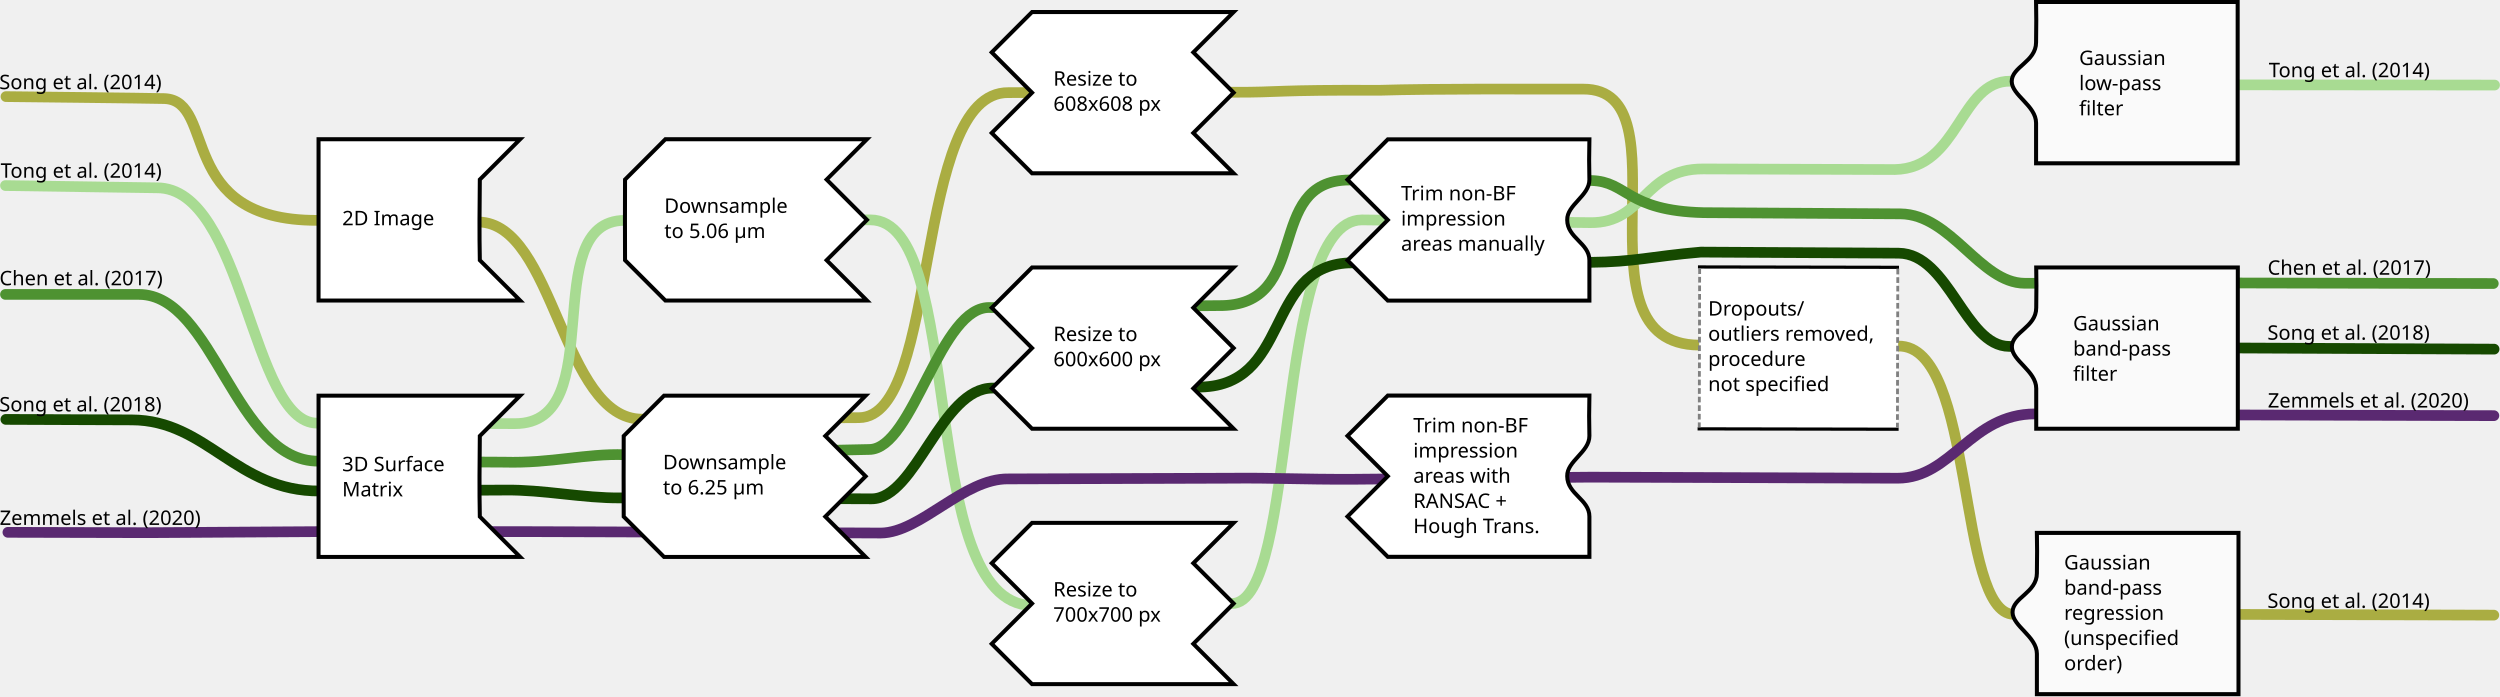
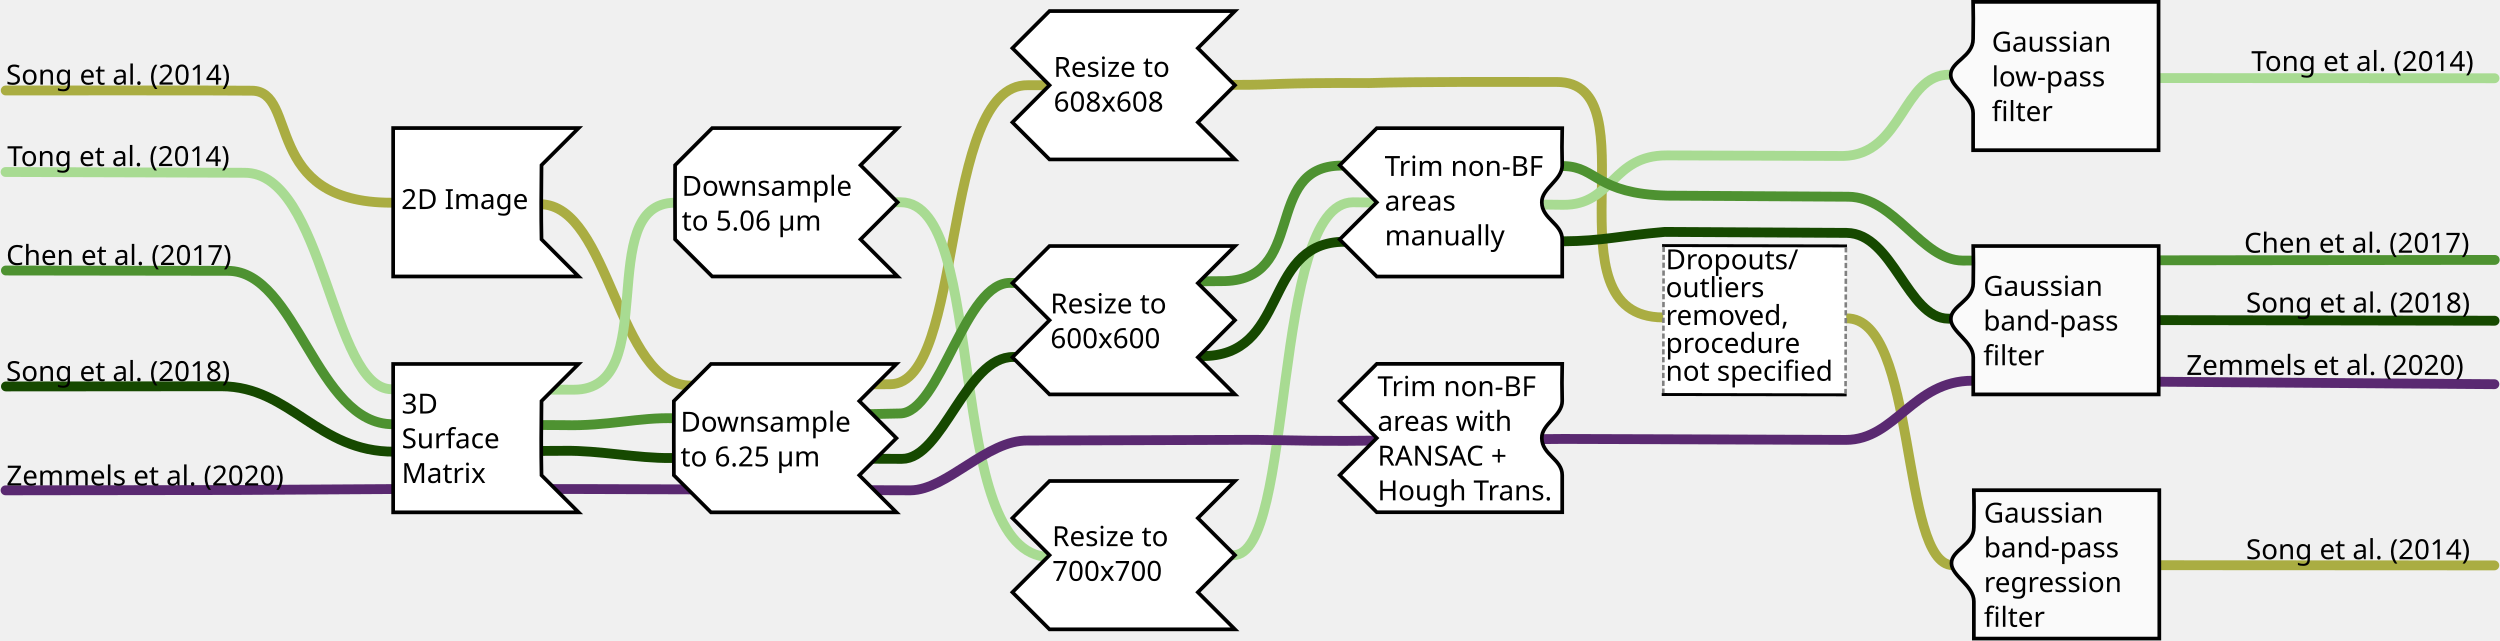
- <svg xmlns="http://www.w3.org/2000/svg" xmlns:ns1="http://www.openswatchbook.org/uri/2009/osb" width="27.597in" height="7.685in" viewBox="0 0 700.951 195.201" version="1.1" id="svg8">
+ <svg xmlns="http://www.w3.org/2000/svg" xmlns:ns1="http://www.openswatchbook.org/uri/2009/osb" width="30in" height="7.685in" viewBox="0 0 762 195.201" version="1.1" id="svg8">
  <defs id="defs2">
    <linearGradient id="linearGradient6307" ns1:paint="solid">
      <stop style="stop-color:#000000;stop-opacity:1;" offset="0" id="stop6305" />
    </linearGradient>
    <linearGradient id="linearGradient4867" ns1:paint="solid">
      <stop style="stop-color:#f9ff00;stop-opacity:0;" offset="0" id="stop4865" />
    </linearGradient>
  </defs>
-   <g id="layer3" transform="translate(-22.72662,-92.8995)">
-     <path transform="translate(-3.836458,172.2385)" style="fill:none;stroke:#a6a938;stroke-width:3;stroke-linecap:round;stroke-linejoin:round;stroke-miterlimit:4;stroke-dasharray:none;stroke-opacity:0.941" d="m 28.224,-52.253 c 0,0 40.276,0.435 44.455,0.557 14.834,0.62 2.919,34.183 42.713,34.142 14.745,0.035 34.424,0.014 45.302,0.458 21.411,0.275 23.349,55.328 45.907,55.284 22.233,-0.179 37.567,-0.32 60.829,-0.418 22.915,-0.182 14.924,-91.452 41.877,-91.139 l 63.489,-0.109 c 12.68,0.049 10.859,-0.676 40.616,-0.548 14.423,-0.464 43.016,-0.324 57.026,-0.331 30.056,-0.146 -4.093,71.57 32.516,71.781 22.048,0.795 32.806,-0.448 55.799,0.269 21.902,-0.404 16.243,75.073 32.476,75.23 26.147,-0.371 62.927,0.014 62.927,0.014 l 71.632,0.2" id="path355" />
-     <path style="fill:none;stroke:#a8db92;stroke-width:3;stroke-linecap:round;stroke-linejoin:round;stroke-miterlimit:4;stroke-dasharray:none;stroke-opacity:1" d="m 28.084,-27.308 42.364,0.627 c 24.621,-0.203 26.419,65.977 45.012,65.985 l 55.464,0.139 c 27.117,0.066 5.893,-56.863 30.798,-56.997 l 68.842,-0.139 c 27.131,0.004 12.61,107.381 45.291,108.14 l 56.021,-0.557 c 19.076,0.182 11.426,-107.365 36.541,-107.573 l 64.018,0.771 c 15.257,0.181 14.771,-15.135 31.68,-15.058 l 53.71,0.171 c 18.209,-0.334 18.066,-24.916 32.437,-24.78 18.516,-0.201 43.171,1.017 64.264,1.032 l 71.469,0.058" id="path6311" transform="translate(-3.836458,172.2385)" />
-     <path transform="translate(-3.836458,172.2385)" style="fill:none;stroke:#4e9231;stroke-width:3;stroke-linecap:round;stroke-linejoin:round;stroke-miterlimit:4;stroke-dasharray:none;stroke-opacity:1" d="m 28.084,3.211 h 37.417 c 21.112,0.07 26.854,46.896 50.377,46.754 l 52.05,0.279 c 13.409,0.364 22.763,-2.463 33.794,-2.09 L 270.216,46.69 C 282.71,46.756 290.129,5.718 304.498,6.904 l 63.686,-0.557 c 26.798,0.37 12.252,-35.109 36.725,-35.216 l 67.797,0.146 c 10.24,0.254 9.74,8.473 31.49,9.013 l 55.236,0.331 c 14.217,0.168 22.31,19.396 34.806,19.465 l 59.946,-0.082 71.459,0.156" id="path6313" />
-     <path transform="translate(-3.836458,172.2385)" style="fill:none;stroke:#164900;stroke-width:3;stroke-linecap:round;stroke-linejoin:round;stroke-miterlimit:4;stroke-dasharray:none;stroke-opacity:1" d="m 28.191,38.255 35.327,0.139 c 21.112,0.07 29.222,20.081 52.745,19.939 l 51.843,-0.263 c 10.73,-0.154 22.079,2.321 32.476,2.197 l 70.337,0.258 c 12.495,0.066 19.53,-31.252 34.046,-31.052 l 57.136,-0.279 c 26.798,0.37 18.57,-33.73 42.648,-34.823 l 67.493,-0.149 c 12.85,-0.115 16.998,-1.654 31.194,-2.875 l 55.47,0.299 c 14.217,0.168 18.497,26.077 30.993,26.146 l 64.202,0.443 71.771,0.321" id="path6313-3" />
-     <path transform="translate(-3.836458,172.2385)" style="fill:none;stroke:#5a2971;stroke-width:3;stroke-linecap:round;stroke-linejoin:round;stroke-miterlimit:4;stroke-dasharray:none;stroke-opacity:1" d="m 28.767,69.919 39.219,0.099 48.186,-0.296 h 57.252 l 31.237,0.099 68.879,0.296 c 11.117,-0.099 23.246,-15.393 35.77,-15.175 l 62.08,-0.197 c 12.838,-0.129 19.703,0.351 34.489,0.296 l 66.613,-0.591 30.941,0.099 55.182,0.197 c 15.171,0.003 20.516,-18.077 38.628,-18.033 l 56.956,0.296 71.609,0.197" id="path6429" />
-   </g>
-   <g id="layer1" transform="translate(-26.56308,79.33903)" />
-   <g id="layer4" transform="translate(-22.72662,-92.8995)">
-     <g id="g6877">
-       <text id="text6831" y="117.899" x="22.506" style="font-style:normal;font-weight:normal;font-size:10.583px;line-height:1.25;font-family:sans-serif;letter-spacing:0px;word-spacing:0px;fill:#000000;fill-opacity:1;stroke:none;stroke-width:0.265" xml:space="preserve">
-         <tspan style="font-style:normal;font-variant:normal;font-weight:normal;font-stretch:normal;font-size:5.644px;font-family:sans-serif;-inkscape-font-specification:'sans-serif, Normal';font-variant-ligatures:normal;font-variant-caps:normal;font-variant-numeric:normal;font-feature-settings:normal;text-align:start;writing-mode:lr-tb;text-anchor:start;stroke-width:0.265" y="117.899" x="22.506" id="tspan6829">Song et al. (2014)</tspan>
-       </text>
-       <text xml:space="preserve" style="font-style:normal;font-weight:normal;font-size:10.583px;line-height:1.25;font-family:sans-serif;letter-spacing:0px;word-spacing:0px;fill:#000000;fill-opacity:1;stroke:none;stroke-width:0.265" x="22.895" y="142.731" id="text6835">
-         <tspan id="tspan6833" x="22.895" y="142.731" style="font-style:normal;font-variant:normal;font-weight:normal;font-stretch:normal;font-size:5.644px;font-family:sans-serif;-inkscape-font-specification:'sans-serif, Normal';font-variant-ligatures:normal;font-variant-caps:normal;font-variant-numeric:normal;font-feature-settings:normal;text-align:start;writing-mode:lr-tb;text-anchor:start;stroke-width:0.265">Tong et al. (2014)</tspan>
-       </text>
-       <text id="text6839" y="172.884" x="22.561" style="font-style:normal;font-weight:normal;font-size:10.583px;line-height:1.25;font-family:sans-serif;letter-spacing:0px;word-spacing:0px;fill:#000000;fill-opacity:1;stroke:none;stroke-width:0.265" xml:space="preserve">
-         <tspan style="font-style:normal;font-variant:normal;font-weight:normal;font-stretch:normal;font-size:5.644px;font-family:sans-serif;-inkscape-font-specification:'sans-serif, Normal';font-variant-ligatures:normal;font-variant-caps:normal;font-variant-numeric:normal;font-feature-settings:normal;text-align:start;writing-mode:lr-tb;text-anchor:start;stroke-width:0.265" y="172.884" x="22.561" id="tspan6837">Chen et al. (2017)</tspan>
-       </text>
-       <text xml:space="preserve" style="font-style:normal;font-weight:normal;font-size:10.583px;line-height:1.25;font-family:sans-serif;letter-spacing:0px;word-spacing:0px;fill:#000000;fill-opacity:1;stroke:none;stroke-width:0.265" x="22.506" y="208.26" id="text6843">
-         <tspan id="tspan6841" x="22.506" y="208.26" style="font-style:normal;font-variant:normal;font-weight:normal;font-stretch:normal;font-size:5.644px;font-family:sans-serif;-inkscape-font-specification:'sans-serif, Normal';font-variant-ligatures:normal;font-variant-caps:normal;font-variant-numeric:normal;font-feature-settings:normal;text-align:start;writing-mode:lr-tb;text-anchor:start;stroke-width:0.265">Song et al. (2018)</tspan>
-       </text>
-       <text id="text6847" y="240.088" x="22.625" style="font-style:normal;font-weight:normal;font-size:10.583px;line-height:1.25;font-family:sans-serif;letter-spacing:0px;word-spacing:0px;fill:#000000;fill-opacity:1;stroke:none;stroke-width:0.265" xml:space="preserve">
-         <tspan style="font-style:normal;font-variant:normal;font-weight:normal;font-stretch:normal;font-size:5.644px;font-family:sans-serif;-inkscape-font-specification:'sans-serif, Normal';font-variant-ligatures:normal;font-variant-caps:normal;font-variant-numeric:normal;font-feature-settings:normal;text-align:start;writing-mode:lr-tb;text-anchor:start;stroke-width:0.265" y="240.088" x="22.625" id="tspan6845">Zemmels et al. (2020)</tspan>
-       </text>
-     </g>
-     <text xml:space="preserve" style="font-style:normal;font-weight:normal;font-size:10.583px;line-height:1.25;font-family:sans-serif;letter-spacing:0px;word-spacing:0px;fill:#000000;fill-opacity:1;stroke:none;stroke-width:0.265" x="658.466" y="263.342" id="text6831-4">
-       <tspan id="tspan6829-9" x="658.466" y="263.342" style="font-style:normal;font-variant:normal;font-weight:normal;font-stretch:normal;font-size:5.644px;font-family:sans-serif;-inkscape-font-specification:'sans-serif, Normal';font-variant-ligatures:normal;font-variant-caps:normal;font-variant-numeric:normal;font-feature-settings:normal;text-align:start;writing-mode:lr-tb;text-anchor:start;stroke-width:0.265">Song et al. (2014)</tspan>
-     </text>
-     <text id="text6835-3" y="114.547" x="658.855" style="font-style:normal;font-weight:normal;font-size:10.583px;line-height:1.25;font-family:sans-serif;letter-spacing:0px;word-spacing:0px;fill:#000000;fill-opacity:1;stroke:none;stroke-width:0.265" xml:space="preserve">
-       <tspan style="font-style:normal;font-variant:normal;font-weight:normal;font-stretch:normal;font-size:5.644px;font-family:sans-serif;-inkscape-font-specification:'sans-serif, Normal';font-variant-ligatures:normal;font-variant-caps:normal;font-variant-numeric:normal;font-feature-settings:normal;text-align:start;writing-mode:lr-tb;text-anchor:start;stroke-width:0.265" y="114.547" x="658.855" id="tspan6833-1">Tong et al. (2014)</tspan>
-     </text>
-     <text xml:space="preserve" style="font-style:normal;font-weight:normal;font-size:10.583px;line-height:1.25;font-family:sans-serif;letter-spacing:0px;word-spacing:0px;fill:#000000;fill-opacity:1;stroke:none;stroke-width:0.265" x="658.522" y="169.926" id="text6839-3">
-       <tspan id="tspan6837-8" x="658.522" y="169.926" style="font-style:normal;font-variant:normal;font-weight:normal;font-stretch:normal;font-size:5.644px;font-family:sans-serif;-inkscape-font-specification:'sans-serif, Normal';font-variant-ligatures:normal;font-variant-caps:normal;font-variant-numeric:normal;font-feature-settings:normal;text-align:start;writing-mode:lr-tb;text-anchor:start;stroke-width:0.265">Chen et al. (2017)</tspan>
-     </text>
-     <text id="text6843-7" y="188.156" x="658.466" style="font-style:normal;font-weight:normal;font-size:10.583px;line-height:1.25;font-family:sans-serif;letter-spacing:0px;word-spacing:0px;fill:#000000;fill-opacity:1;stroke:none;stroke-width:0.265" xml:space="preserve">
-       <tspan style="font-style:normal;font-variant:normal;font-weight:normal;font-stretch:normal;font-size:5.644px;font-family:sans-serif;-inkscape-font-specification:'sans-serif, Normal';font-variant-ligatures:normal;font-variant-caps:normal;font-variant-numeric:normal;font-feature-settings:normal;text-align:start;writing-mode:lr-tb;text-anchor:start;stroke-width:0.265" y="188.156" x="658.466" id="tspan6841-9">Song et al. (2018)</tspan>
-     </text>
-     <text xml:space="preserve" style="font-style:normal;font-weight:normal;font-size:10.583px;line-height:1.25;font-family:sans-serif;letter-spacing:0px;word-spacing:0px;fill:#000000;fill-opacity:1;stroke:none;stroke-width:0.265" x="658.585" y="207.174" id="text6847-3">
-       <tspan id="tspan6845-8" x="658.585" y="207.174" style="font-style:normal;font-variant:normal;font-weight:normal;font-stretch:normal;font-size:5.644px;font-family:sans-serif;-inkscape-font-specification:'sans-serif, Normal';font-variant-ligatures:normal;font-variant-caps:normal;font-variant-numeric:normal;font-feature-settings:normal;text-align:start;writing-mode:lr-tb;text-anchor:start;stroke-width:0.265">Zemmels et al. (2020)</tspan>
-     </text>
-   </g>
-   <g id="layer2" style="display:inline" transform="translate(-22.72662,-92.8995)">
-     <g id="g6964">
-       <path id="path3752-9-9" d="m 112.033,131.941 v 11.305 11.305 11.305 11.305 h 56.525 l -11.305,-11.305 c -0.155,-7.537 -0.074,-15.073 0,-22.61 l 11.305,-11.305 z" style="fill:#ffffff;fill-opacity:1;stroke:#000000;stroke-width:1.13px;stroke-linecap:butt;stroke-linejoin:miter;stroke-opacity:1" />
-       <path id="path3752-9" d="m 112.033,203.839 v 11.305 11.305 11.305 11.305 h 56.525 l -11.305,-11.305 c -0.155,-7.537 -0.074,-15.073 0,-22.61 l 11.305,-11.305 z" style="fill:#ffffff;fill-opacity:1;stroke:#000000;stroke-width:1.13px;stroke-linecap:butt;stroke-linejoin:miter;stroke-opacity:1" />
-       <g transform="translate(-6.744888)" id="g6954">
-         <text xml:space="preserve" style="font-style:normal;font-weight:normal;font-size:10.583px;line-height:1.25;font-family:sans-serif;letter-spacing:0px;word-spacing:0px;fill:#000000;fill-opacity:1;stroke:none;stroke-width:0.265" x="125.414" y="156.059" id="text4809">
-           <tspan id="tspan4807" x="125.414" y="156.059" style="font-style:normal;font-variant:normal;font-weight:normal;font-stretch:normal;font-size:5.644px;font-family:sans-serif;-inkscape-font-specification:'sans-serif, Normal';font-variant-ligatures:normal;font-variant-caps:normal;font-variant-numeric:normal;font-feature-settings:normal;text-align:start;writing-mode:lr-tb;text-anchor:start;stroke-width:0.265">2D Image</tspan>
+   <g id="layer3" transform="translate(-22.72662,-92.89947)" />
+   <g id="layer1" transform="translate(-26.56308,79.33906)" />
+   <g id="layer4" transform="translate(-22.72662,-92.89947)" />
+   <g id="layer2" style="display:inline" transform="translate(-22.72662,-92.89947)">
+     <path style="fill:none;stroke:#a6a938;stroke-width:3;stroke-linecap:round;stroke-linejoin:round;stroke-miterlimit:4;stroke-dasharray:none;stroke-opacity:0.941" d="m 24.463,120.478 c 0,0 70.725,-0.058 74.903,0.065 14.637,-0.07 2.919,34.183 42.713,34.142 14.745,0.035 34.424,0.014 45.302,0.458 21.411,0.275 23.349,55.328 45.907,55.284 22.233,-0.179 37.567,-0.32 60.829,-0.418 22.915,-0.182 14.924,-91.452 41.877,-91.139 l 63.489,-0.109 c 12.68,0.049 10.859,-0.676 40.616,-0.548 14.423,-0.464 43.016,-0.324 57.026,-0.331 30.056,-0.146 -4.093,71.57 32.516,71.781 22.048,0.795 32.806,-0.448 55.799,0.269 21.902,-0.404 16.243,75.073 32.476,75.23 26.147,-0.371 62.927,0.014 62.927,0.014 l 102.151,0.061" id="path355" />
+     <path style="fill:none;stroke:#a8db92;stroke-width:3;stroke-linecap:round;stroke-linejoin:round;stroke-miterlimit:4;stroke-dasharray:none;stroke-opacity:1" d="m 24.422,145.325 72.715,0.233 c 24.621,-0.203 26.419,65.977 45.012,65.985 l 55.464,0.139 c 27.117,0.066 5.893,-56.863 30.798,-56.997 l 68.842,-0.139 c 27.131,0.004 12.61,107.381 45.291,108.14 l 56.021,-0.557 c 19.076,0.182 11.426,-107.365 36.541,-107.573 l 64.018,0.771 c 15.257,0.181 14.771,-15.135 31.68,-15.058 l 53.71,0.171 c 18.209,-0.334 18.066,-24.916 32.437,-24.78 18.516,-0.201 43.171,1.017 64.264,1.032 l 101.848,0.058" id="path6311" />
+     <path style="fill:none;stroke:#4e9231;stroke-width:3;stroke-linecap:round;stroke-linejoin:round;stroke-miterlimit:4;stroke-dasharray:none;stroke-opacity:1" d="m 24.521,175.351 67.669,0.099 c 21.112,0.07 26.854,46.896 50.377,46.754 l 52.05,0.279 c 13.409,0.364 22.763,-2.463 33.794,-2.09 l 68.494,-1.463 c 12.495,0.066 19.913,-40.972 34.282,-39.786 l 63.686,-0.557 c 26.798,0.37 12.252,-35.109 36.725,-35.216 l 67.797,0.146 c 10.24,0.254 9.74,8.473 31.49,9.013 l 55.236,0.331 c 14.217,0.168 22.31,19.396 34.806,19.465 l 59.946,-0.082 102.256,-0.122" id="path6313" />
+     <path style="fill:none;stroke:#164900;stroke-width:3;stroke-linecap:round;stroke-linejoin:round;stroke-miterlimit:4;stroke-dasharray:none;stroke-opacity:1" d="m 24.528,210.69 65.677,-0.058 c 21.112,0.07 29.222,20.081 52.745,19.939 l 51.843,-0.263 c 10.73,-0.154 22.079,2.321 32.476,2.197 l 70.337,0.258 c 12.495,0.066 19.53,-31.252 34.046,-31.052 l 57.136,-0.279 c 26.798,0.37 18.57,-33.73 42.648,-34.823 l 67.493,-0.149 c 12.85,-0.115 16.998,-1.654 31.194,-2.875 l 55.47,0.299 c 14.217,0.168 18.497,26.077 30.993,26.146 l 64.202,0.443 102.29,0.182" id="path6313-3" />
+     <path style="fill:none;stroke:#5a2971;stroke-width:3;stroke-linecap:round;stroke-linejoin:round;stroke-miterlimit:4;stroke-dasharray:none;stroke-opacity:1" d="m 24.415,242.355 70.259,-0.099 48.186,-0.296 h 57.252 l 31.237,0.099 68.879,0.296 c 11.117,-0.099 23.246,-15.393 35.77,-15.175 l 62.08,-0.197 c 12.838,-0.129 19.703,0.351 34.489,0.296 l 66.613,-0.591 30.941,0.099 55.182,0.197 c 15.171,0.003 20.516,-18.077 38.628,-18.033 l 56.956,0.296 102.128,0.755" id="path6429" />
+     <g id="g6877" transform="translate(2.046291,0.788318)">
+       <g id="g938">
+         <text xml:space="preserve" style="font-style:normal;font-weight:normal;font-size:10.583px;line-height:1.25;font-family:sans-serif;letter-spacing:0px;word-spacing:0px;fill:#000000;fill-opacity:1;stroke:none;stroke-width:0.265" x="22.506" y="117.899" id="text6831">
+           <tspan id="tspan6829" x="22.506" y="117.899" style="font-style:normal;font-variant:normal;font-weight:normal;font-stretch:normal;font-size:8.467px;font-family:sans-serif;-inkscape-font-specification:'sans-serif, Normal';font-variant-ligatures:normal;font-variant-caps:normal;font-variant-numeric:normal;font-feature-settings:normal;text-align:start;writing-mode:lr-tb;text-anchor:start;stroke-width:0.265">Song et al. (2014)</tspan>
        </text>
-         <text xml:space="preserve" style="font-style:normal;font-weight:normal;font-size:5.644px;line-height:1.25;font-family:sans-serif;letter-spacing:0px;word-spacing:0px;fill:#000000;fill-opacity:1;stroke:none;stroke-width:0.265" x="125.398" y="225.025" id="text4845">
-           <tspan id="tspan4843" x="125.398" y="225.025" style="stroke-width:0.265">3D Surface</tspan>
-           <tspan x="125.398" y="232.081" style="stroke-width:0.265" id="tspan4847">Matrix</tspan>
+         <text id="text6835" y="142.731" x="22.895" style="font-style:normal;font-weight:normal;font-size:10.583px;line-height:1.25;font-family:sans-serif;letter-spacing:0px;word-spacing:0px;fill:#000000;fill-opacity:1;stroke:none;stroke-width:0.265" xml:space="preserve">
+           <tspan style="font-style:normal;font-variant:normal;font-weight:normal;font-stretch:normal;font-size:8.467px;font-family:sans-serif;-inkscape-font-specification:'sans-serif, Normal';font-variant-ligatures:normal;font-variant-caps:normal;font-variant-numeric:normal;font-feature-settings:normal;text-align:start;writing-mode:lr-tb;text-anchor:start;stroke-width:0.265" y="142.731" x="22.895" id="tspan6833">Tong et al. (2014)</tspan>
+         </text>
+         <text xml:space="preserve" style="font-style:normal;font-weight:normal;font-size:10.583px;line-height:1.25;font-family:sans-serif;letter-spacing:0px;word-spacing:0px;fill:#000000;fill-opacity:1;stroke:none;stroke-width:0.265" x="22.561" y="172.884" id="text6839">
+           <tspan id="tspan6837" x="22.561" y="172.884" style="font-style:normal;font-variant:normal;font-weight:normal;font-stretch:normal;font-size:8.467px;font-family:sans-serif;-inkscape-font-specification:'sans-serif, Normal';font-variant-ligatures:normal;font-variant-caps:normal;font-variant-numeric:normal;font-feature-settings:normal;text-align:start;writing-mode:lr-tb;text-anchor:start;stroke-width:0.265">Chen et al. (2017)</tspan>
+         </text>
+         <text id="text6843" y="208.26" x="22.506" style="font-style:normal;font-weight:normal;font-size:10.583px;line-height:1.25;font-family:sans-serif;letter-spacing:0px;word-spacing:0px;fill:#000000;fill-opacity:1;stroke:none;stroke-width:0.265" xml:space="preserve">
+           <tspan style="font-style:normal;font-variant:normal;font-weight:normal;font-stretch:normal;font-size:8.467px;font-family:sans-serif;-inkscape-font-specification:'sans-serif, Normal';font-variant-ligatures:normal;font-variant-caps:normal;font-variant-numeric:normal;font-feature-settings:normal;text-align:start;writing-mode:lr-tb;text-anchor:start;stroke-width:0.265" y="208.26" x="22.506" id="tspan6841">Song et al. (2018)</tspan>
+         </text>
+         <text xml:space="preserve" style="font-style:normal;font-weight:normal;font-size:10.583px;line-height:1.25;font-family:sans-serif;letter-spacing:0px;word-spacing:0px;fill:#000000;fill-opacity:1;stroke:none;stroke-width:0.265" x="22.625" y="240.088" id="text6847">
+           <tspan id="tspan6845" x="22.625" y="240.088" style="font-style:normal;font-variant:normal;font-weight:normal;font-stretch:normal;font-size:8.467px;font-family:sans-serif;-inkscape-font-specification:'sans-serif, Normal';font-variant-ligatures:normal;font-variant-caps:normal;font-variant-numeric:normal;font-feature-settings:normal;text-align:start;writing-mode:lr-tb;text-anchor:start;stroke-width:0.265">Zemmels et al. (2020)</tspan>
        </text>
      </g>
    </g>
-     <g id="g6579" transform="translate(0,-4.174455)">
-       <path id="path3752-5-1" d="m 208.903,208.014 -11.305,11.305 c -0.015,7.866 -0.05,14.555 0,22.61 l 11.305,11.305 h 56.525 l -11.305,-11.305 11.305,-11.305 -11.305,-11.305 11.305,-11.305 z" style="fill:#ffffff;fill-opacity:1;stroke:#000000;stroke-width:1.13px;stroke-linecap:butt;stroke-linejoin:miter;stroke-opacity:1" />
-       <path id="path3752-5-1-6" d="m 209.275,136.116 -11.305,11.305 c -0.015,7.866 -0.05,14.555 0,22.61 l 11.305,11.305 h 56.525 l -11.305,-11.305 11.305,-11.305 -11.305,-11.305 11.305,-11.305 z" style="fill:#ffffff;fill-opacity:1;stroke:#000000;stroke-width:1.13px;stroke-linecap:butt;stroke-linejoin:miter;stroke-opacity:1" />
+     <text xml:space="preserve" style="font-style:normal;font-weight:normal;font-size:10.583px;line-height:1.25;font-family:sans-serif;letter-spacing:0px;word-spacing:0px;fill:#000000;fill-opacity:1;stroke:none;stroke-width:0.265" x="707.299" y="263.342" id="text6831-4">
+       <tspan id="tspan6829-9" x="707.299" y="263.342" style="font-style:normal;font-variant:normal;font-weight:normal;font-stretch:normal;font-size:8.467px;font-family:sans-serif;-inkscape-font-specification:'sans-serif, Normal';font-variant-ligatures:normal;font-variant-caps:normal;font-variant-numeric:normal;font-feature-settings:normal;text-align:start;writing-mode:lr-tb;text-anchor:start;stroke-width:0.265">Song et al. (2014)</tspan>
+     </text>
+     <text id="text6835-3" y="114.547" x="708.937" style="font-style:normal;font-weight:normal;font-size:10.583px;line-height:1.25;font-family:sans-serif;letter-spacing:0px;word-spacing:0px;fill:#000000;fill-opacity:1;stroke:none;stroke-width:0.265" xml:space="preserve">
+       <tspan style="font-style:normal;font-variant:normal;font-weight:normal;font-stretch:normal;font-size:8.467px;font-family:sans-serif;-inkscape-font-specification:'sans-serif, Normal';font-variant-ligatures:normal;font-variant-caps:normal;font-variant-numeric:normal;font-feature-settings:normal;text-align:start;writing-mode:lr-tb;text-anchor:start;stroke-width:0.265" y="114.547" x="708.937" id="tspan6833-1">Tong et al. (2014)</tspan>
+     </text>
+     <text xml:space="preserve" style="font-style:normal;font-weight:normal;font-size:10.583px;line-height:1.25;font-family:sans-serif;letter-spacing:0px;word-spacing:0px;fill:#000000;fill-opacity:1;stroke:none;stroke-width:0.265" x="706.721" y="169.926" id="text6839-3">
+       <tspan id="tspan6837-8" x="706.721" y="169.926" style="font-style:normal;font-variant:normal;font-weight:normal;font-stretch:normal;font-size:8.467px;font-family:sans-serif;-inkscape-font-specification:'sans-serif, Normal';font-variant-ligatures:normal;font-variant-caps:normal;font-variant-numeric:normal;font-feature-settings:normal;text-align:start;writing-mode:lr-tb;text-anchor:start;stroke-width:0.265">Chen et al. (2017)</tspan>
+     </text>
+     <text id="text6843-7" y="188.156" x="707.299" style="font-style:normal;font-weight:normal;font-size:10.583px;line-height:1.25;font-family:sans-serif;letter-spacing:0px;word-spacing:0px;fill:#000000;fill-opacity:1;stroke:none;stroke-width:0.265" xml:space="preserve">
+       <tspan style="font-style:normal;font-variant:normal;font-weight:normal;font-stretch:normal;font-size:8.467px;font-family:sans-serif;-inkscape-font-specification:'sans-serif, Normal';font-variant-ligatures:normal;font-variant-caps:normal;font-variant-numeric:normal;font-feature-settings:normal;text-align:start;writing-mode:lr-tb;text-anchor:start;stroke-width:0.265" y="188.156" x="707.299" id="tspan6841-9">Song et al. (2018)</tspan>
+     </text>
+     <text xml:space="preserve" style="font-style:normal;font-weight:normal;font-size:10.583px;line-height:1.25;font-family:sans-serif;letter-spacing:0px;word-spacing:0px;fill:#000000;fill-opacity:1;stroke:none;stroke-width:0.265" x="689.109" y="207.174" id="text6847-3">
+       <tspan id="tspan6845-8" x="689.109" y="207.174" style="font-style:normal;font-variant:normal;font-weight:normal;font-stretch:normal;font-size:8.467px;font-family:sans-serif;-inkscape-font-specification:'sans-serif, Normal';font-variant-ligatures:normal;font-variant-caps:normal;font-variant-numeric:normal;font-feature-settings:normal;text-align:start;writing-mode:lr-tb;text-anchor:start;stroke-width:0.265">Zemmels et al. (2020)</tspan>
+     </text>
+     <g id="g1220">
+       <path id="path3752-9-9" d="m 142.557,131.941 v 11.305 11.305 11.305 11.305 h 56.525 l -11.305,-11.305 c -0.155,-7.537 -0.074,-15.073 0,-22.61 l 11.305,-11.305 z" style="fill:#ffffff;fill-opacity:1;stroke:#000000;stroke-width:1.13px;stroke-linecap:butt;stroke-linejoin:miter;stroke-opacity:1" />
+       <path id="path3752-9" d="m 142.557,203.839 v 11.305 11.305 11.305 11.305 h 56.525 l -11.305,-11.305 c -0.155,-7.537 -0.074,-15.073 0,-22.61 l 11.305,-11.305 z" style="fill:#ffffff;fill-opacity:1;stroke:#000000;stroke-width:1.13px;stroke-linecap:butt;stroke-linejoin:miter;stroke-opacity:1" />
+       <text id="text4809" y="156.616" x="145.013" style="font-style:normal;font-weight:normal;font-size:10.583px;line-height:1.25;font-family:sans-serif;letter-spacing:0px;word-spacing:0px;fill:#000000;fill-opacity:1;stroke:none;stroke-width:0.265" xml:space="preserve">
+         <tspan style="font-style:normal;font-variant:normal;font-weight:normal;font-stretch:normal;font-size:8.467px;font-family:sans-serif;-inkscape-font-specification:'sans-serif, Normal';font-variant-ligatures:normal;font-variant-caps:normal;font-variant-numeric:normal;font-feature-settings:normal;text-align:start;writing-mode:lr-tb;text-anchor:start;stroke-width:0.265" y="156.616" x="145.013" id="tspan4807">2D Image</tspan>
+       </text>
+       <text id="text4845" y="218.948" x="145.138" style="font-style:normal;font-weight:normal;font-size:5.644px;line-height:1.25;font-family:sans-serif;letter-spacing:0px;word-spacing:0px;fill:#000000;fill-opacity:1;stroke:none;stroke-width:0.265" xml:space="preserve">
+         <tspan style="font-size:8.467px;stroke-width:0.265" y="218.948" x="145.138" id="tspan4843">3D </tspan>
+         <tspan id="tspan1210" style="font-size:8.467px;stroke-width:0.265" y="229.531" x="145.138">Surface</tspan>
+         <tspan id="tspan4847" style="font-size:8.467px;stroke-width:0.265" y="240.114" x="145.138">Matrix</tspan>
+       </text>
    </g>
-     <g id="g6816">
-       <g id="g6776">
-         <path style="display:inline;fill:#fafafa;fill-opacity:1;stroke:#000000;stroke-width:1.13px;stroke-linecap:butt;stroke-linejoin:miter;stroke-opacity:1" d="m 593.608,93.465 c 0.106,4.772 0.045,5.152 0,11.305 0.003,5.466 -6.856,6.822 -6.829,10.978 0.027,3.875 6.825,6.774 6.829,11.632 -0.006,4.844 -0.006,7.069 0,11.305 h 56.525 v -45.22 z" id="path3752-3-2" />
-         <text xml:space="preserve" style="font-style:normal;font-weight:normal;font-size:5.644px;line-height:1.25;font-family:sans-serif;letter-spacing:0px;word-spacing:0px;fill:#000000;fill-opacity:1;stroke:none;stroke-width:0.265" x="605.674" y="111.123" id="text5264">
-           <tspan id="tspan5262" x="605.674" y="111.123" style="stroke-width:0.265">Gaussian</tspan>
-           <tspan x="605.674" y="118.179" style="stroke-width:0.265" id="tspan5266">low-pass </tspan>
-           <tspan x="605.674" y="125.234" style="stroke-width:0.265" id="tspan5270">filter</tspan>
+     <g id="g6816" transform="translate(30.52428)">
+       <path id="path3752-3-2" d="m 593.608,93.465 c 0.106,4.772 0.045,5.152 0,11.305 0.003,5.466 -6.856,6.822 -6.829,10.978 0.027,3.875 6.825,6.774 6.829,11.632 -0.006,4.844 -0.006,7.069 0,11.305 h 56.525 v -45.22 z" style="display:inline;fill:#fafafa;fill-opacity:1;stroke:#000000;stroke-width:1.13px;stroke-linecap:butt;stroke-linejoin:miter;stroke-opacity:1" />
+       <text id="text5264" y="108.648" x="599.284" style="font-style:normal;font-weight:normal;font-size:5.644px;line-height:1.25;font-family:sans-serif;letter-spacing:0px;word-spacing:0px;fill:#000000;fill-opacity:1;stroke:none;stroke-width:0.265" xml:space="preserve">
+         <tspan style="font-size:8.467px;stroke-width:0.265" y="108.648" x="599.284" id="tspan5262">Gaussian</tspan>
+         <tspan id="tspan5266" style="font-size:8.467px;stroke-width:0.265" y="119.231" x="599.284">low-pass </tspan>
+         <tspan id="tspan5270" style="font-size:8.467px;stroke-width:0.265" y="129.814" x="599.284">filter</tspan>
+       </text>
+       <path id="path3752-3-2-11" d="m 593.65,167.89 c 0.106,4.772 0.045,5.152 0,11.305 0.003,5.466 -6.856,6.822 -6.829,10.978 0.027,3.875 6.825,6.774 6.829,11.632 -0.006,4.844 -0.006,7.069 0,11.305 h 56.525 v -45.22 z" style="display:inline;fill:#fafafa;fill-opacity:1;stroke:#000000;stroke-width:1.13px;stroke-linecap:butt;stroke-linejoin:miter;stroke-opacity:1" />
+       <text id="text5276" y="183.073" x="596.724" style="font-style:normal;font-weight:normal;font-size:5.644px;line-height:1.25;font-family:sans-serif;letter-spacing:0px;word-spacing:0px;fill:#000000;fill-opacity:1;stroke:none;stroke-width:0.265" xml:space="preserve">
+         <tspan style="font-size:8.467px;stroke-width:0.265" y="183.073" x="596.724" id="tspan5274">Gaussian</tspan>
+         <tspan id="tspan5278" style="font-size:8.467px;stroke-width:0.265" y="193.656" x="596.724">band-pass</tspan>
+         <tspan id="tspan5280" style="font-size:8.467px;stroke-width:0.265" y="204.24" x="596.724">filter</tspan>
+       </text>
+       <path id="path3752-3-2-9" d="m 593.838,242.316 c 0.106,4.772 0.045,5.152 0,11.305 0.003,5.466 -6.856,6.822 -6.829,10.978 0.027,3.875 6.825,6.774 6.829,11.632 -0.006,4.844 -0.006,7.069 0,11.305 h 56.525 v -45.22 z" style="display:inline;fill:#fafafa;fill-opacity:1;stroke:#000000;stroke-width:1.13px;stroke-linecap:butt;stroke-linejoin:miter;stroke-opacity:1" />
+       <text id="text5284" y="252.207" x="596.884" style="font-style:normal;font-weight:normal;font-size:5.644px;line-height:1.25;font-family:sans-serif;letter-spacing:0px;word-spacing:0px;fill:#000000;fill-opacity:1;stroke:none;stroke-width:0.265" xml:space="preserve">
+         <tspan style="font-size:8.467px;stroke-width:0.265" y="252.207" x="596.884" id="tspan5282">Gaussian</tspan>
+         <tspan id="tspan5286" style="font-size:8.467px;stroke-width:0.265" y="262.79" x="596.884">band-pass</tspan>
+         <tspan id="tspan5288" style="font-size:8.467px;stroke-width:0.265" y="273.373" x="596.884">regression</tspan>
+         <tspan id="tspan5292" style="font-size:8.467px;stroke-width:0.265" y="283.957" x="596.884">filter</tspan>
+       </text>
+     </g>
+     <g id="g1249">
+       <g transform="translate(30.52428)" id="g6638">
+         <path style="fill:#ffffff;fill-opacity:1;stroke:#000000;stroke-width:1.13px;stroke-linecap:butt;stroke-linejoin:miter;stroke-opacity:1" d="m 312.09,167.89 -11.305,11.305 11.305,11.305 -11.305,11.305 11.305,11.305 h 56.525 L 357.31,201.805 368.615,190.5 357.31,179.195 368.615,167.89 Z" id="path3752-5-1-9" />
+         <text xml:space="preserve" style="font-style:normal;font-weight:normal;font-size:5.644px;line-height:1.25;font-family:sans-serif;letter-spacing:0px;word-spacing:0px;fill:#000000;fill-opacity:1;stroke:none;stroke-width:0.265" x="312.351" y="188.431" id="text4872-1">
+           <tspan id="tspan4870-4" x="312.351" y="188.431" style="font-size:8.467px;stroke-width:0.265">Resize to</tspan>
+           <tspan x="312.351" y="199.014" style="font-size:8.467px;stroke-width:0.265" id="tspan4874-5">600x600</tspan>
        </text>
      </g>
-       <g id="g6784">
-         <path style="display:inline;fill:#fafafa;fill-opacity:1;stroke:#000000;stroke-width:1.13px;stroke-linecap:butt;stroke-linejoin:miter;stroke-opacity:1" d="m 593.65,167.89 c 0.106,4.772 0.045,5.152 0,11.305 0.003,5.466 -6.856,6.822 -6.829,10.978 0.027,3.875 6.825,6.774 6.829,11.632 -0.006,4.844 -0.006,7.069 0,11.305 h 56.525 v -45.22 z" id="path3752-3-2-11" />
-         <text xml:space="preserve" style="font-style:normal;font-weight:normal;font-size:5.644px;line-height:1.25;font-family:sans-serif;letter-spacing:0px;word-spacing:0px;fill:#000000;fill-opacity:1;stroke:none;stroke-width:0.265" x="603.982" y="185.549" id="text5276">
-           <tspan id="tspan5274" x="603.982" y="185.549" style="stroke-width:0.265">Gaussian</tspan>
-           <tspan x="603.982" y="192.604" style="stroke-width:0.265" id="tspan5278">band-pass</tspan>
-           <tspan x="603.982" y="199.66" style="stroke-width:0.265" id="tspan5280">filter</tspan>
+       <g transform="translate(30.52428)" id="g6644">
+         <path style="fill:#ffffff;fill-opacity:1;stroke:#000000;stroke-width:1.13px;stroke-linecap:butt;stroke-linejoin:miter;stroke-opacity:1" d="m 312.09,239.507 -11.305,11.305 11.305,11.305 -11.305,11.305 11.305,11.305 h 56.525 l -11.305,-11.305 11.305,-11.305 -11.305,-11.305 11.305,-11.305 z" id="path3752-5-1-9-3" />
+         <text xml:space="preserve" style="font-style:normal;font-weight:normal;font-size:5.644px;line-height:1.25;font-family:sans-serif;letter-spacing:0px;word-spacing:0px;fill:#000000;fill-opacity:1;stroke:none;stroke-width:0.265" x="312.908" y="259.358" id="text4872-2">
+           <tspan id="tspan4870-5" x="312.908" y="259.358" style="font-size:8.467px;stroke-width:0.265">Resize to</tspan>
+           <tspan x="312.908" y="269.941" style="font-size:8.467px;stroke-width:0.265" id="tspan4874-9">700x700</tspan>
        </text>
      </g>
-       <g id="g6794">
-         <path style="display:inline;fill:#fafafa;fill-opacity:1;stroke:#000000;stroke-width:1.13px;stroke-linecap:butt;stroke-linejoin:miter;stroke-opacity:1" d="m 593.838,242.316 c 0.106,4.772 0.045,5.152 0,11.305 0.003,5.466 -6.856,6.822 -6.829,10.978 0.027,3.875 6.825,6.774 6.829,11.632 -0.006,4.844 -0.006,7.069 0,11.305 h 56.525 v -45.22 z" id="path3752-3-2-9" />
-         <text xml:space="preserve" style="font-style:normal;font-weight:normal;font-size:5.644px;line-height:1.25;font-family:sans-serif;letter-spacing:0px;word-spacing:0px;fill:#000000;fill-opacity:1;stroke:none;stroke-width:0.265" x="601.456" y="252.586" id="text5284">
-           <tspan id="tspan5282" x="601.456" y="252.586" style="stroke-width:0.265">Gaussian</tspan>
-           <tspan x="601.456" y="259.642" style="stroke-width:0.265" id="tspan5286">band-pass</tspan>
-           <tspan x="601.456" y="266.698" style="stroke-width:0.265" id="tspan5288">regression</tspan>
-           <tspan x="601.456" y="273.753" style="stroke-width:0.265" id="tspan5290">(unspecified</tspan>
-           <tspan x="601.456" y="280.809" style="stroke-width:0.265" id="tspan5292">order)</tspan>
+       <g transform="translate(30.52428)" id="g6632">
+         <path id="path229" d="m 312.09,96.273 -11.305,11.305 11.305,11.305 -11.305,11.305 11.305,11.305 h 56.525 l -11.305,-11.305 11.305,-11.305 -11.305,-11.305 11.305,-11.305 z" style="fill:#ffffff;fill-opacity:1;stroke:#000000;stroke-width:1.13px;stroke-linecap:butt;stroke-linejoin:miter;stroke-opacity:1" />
+         <text id="text235" y="116.321" x="313.336" style="font-style:normal;font-weight:normal;font-size:5.644px;line-height:1.25;font-family:sans-serif;letter-spacing:0px;word-spacing:0px;fill:#000000;fill-opacity:1;stroke:none;stroke-width:0.265" xml:space="preserve">
+           <tspan style="font-size:8.467px;stroke-width:0.265" y="116.321" x="313.336" id="tspan231">Resize to</tspan>
+           <tspan id="tspan233" style="font-size:8.467px;stroke-width:0.265" y="126.905" x="313.336">608x608</tspan>
        </text>
      </g>
    </g>
-     <g id="g6638">
-       <path id="path3752-5-1-9" d="m 312.09,167.89 -11.305,11.305 11.305,11.305 -11.305,11.305 11.305,11.305 h 56.525 L 357.31,201.805 368.615,190.5 357.31,179.195 368.615,167.89 Z" style="fill:#ffffff;fill-opacity:1;stroke:#000000;stroke-width:1.13px;stroke-linecap:butt;stroke-linejoin:miter;stroke-opacity:1" />
-       <text id="text4872-1" y="188.529" x="318.066" style="font-style:normal;font-weight:normal;font-size:5.644px;line-height:1.25;font-family:sans-serif;letter-spacing:0px;word-spacing:0px;fill:#000000;fill-opacity:1;stroke:none;stroke-width:0.265" xml:space="preserve">
-         <tspan style="stroke-width:0.265" y="188.529" x="318.066" id="tspan4870-4">Resize to</tspan>
-         <tspan id="tspan4874-5" style="stroke-width:0.265" y="195.585" x="318.066">600x600 px</tspan>
+     <g id="g1232">
+       <g transform="translate(30.52428,-4.174455)" id="g6579">
+         <path style="fill:#ffffff;fill-opacity:1;stroke:#000000;stroke-width:1.13px;stroke-linecap:butt;stroke-linejoin:miter;stroke-opacity:1" d="m 208.903,208.014 -11.305,11.305 c -0.015,7.866 -0.05,14.555 0,22.61 l 11.305,11.305 h 56.525 l -11.305,-11.305 11.305,-11.305 -11.305,-11.305 11.305,-11.305 z" id="path3752-5-1" />
+         <path style="fill:#ffffff;fill-opacity:1;stroke:#000000;stroke-width:1.13px;stroke-linecap:butt;stroke-linejoin:miter;stroke-opacity:1" d="m 209.275,136.116 -11.305,11.305 c -0.015,7.866 -0.05,14.555 0,22.61 l 11.305,11.305 h 56.525 l -11.305,-11.305 11.305,-11.305 -11.305,-11.305 11.305,-11.305 z" id="path3752-5-1-6" />
+       </g>
+       <g transform="translate(13.35735,-4.731886)" id="g6568" style="display:inline">
+         <text xml:space="preserve" style="font-style:normal;font-weight:normal;font-size:5.644px;line-height:1.25;font-family:sans-serif;letter-spacing:0px;word-spacing:0px;fill:#000000;fill-opacity:1;stroke:none;stroke-width:0.265" x="216.778" y="229.21" id="text4835-0">
+           <tspan id="tspan4833-8" x="216.778" y="229.21" style="font-size:8.467px;stroke-width:0.265">Downsample</tspan>
+           <tspan x="216.778" y="239.794" style="font-size:8.467px;stroke-width:0.265" id="tspan4839-6">to 6.25 μm </tspan>
+         </text>
+         <text xml:space="preserve" style="font-style:normal;font-weight:normal;font-size:5.644px;line-height:1.25;font-family:sans-serif;letter-spacing:0px;word-spacing:0px;fill:#000000;fill-opacity:1;stroke:none;stroke-width:0.265" x="217.151" y="157.312" id="text4835">
+           <tspan id="tspan4833" x="217.151" y="157.312" style="font-size:8.467px;stroke-width:0.265">Downsample</tspan>
+           <tspan x="217.151" y="167.896" style="font-size:8.467px;stroke-width:0.265" id="tspan4839">to 5.06 μm </tspan>
+         </text>
+       </g>
+     </g>
+     <g id="g1262">
+       <path id="path3752-6" d="m 442.364,131.968 -11.305,11.305 11.305,11.305 -11.305,11.305 11.305,11.305 h 56.525 c -0.021,-4.391 -0.016,-6.771 0,-11.305 0.005,-4.83 -6.199,-6.236 -6.221,-11.305 -0.115,-4.251 6.251,-6.771 6.221,-11.305 -0.077,-4.814 -0.119,-6.259 0,-11.305 z" style="display:inline;fill:#ffffff;fill-opacity:1;stroke:#000000;stroke-width:1.13px;stroke-linecap:butt;stroke-linejoin:miter;stroke-opacity:1" />
+       <path id="path3752-6-1" d="m 442.364,203.812 -11.305,11.305 11.305,11.305 -11.305,11.305 11.305,11.305 h 56.525 c -0.021,-4.391 -0.016,-6.771 0,-11.305 0.005,-4.83 -6.199,-6.236 -6.221,-11.305 -0.115,-4.251 6.251,-6.771 6.221,-11.305 -0.077,-4.814 -0.119,-6.259 0,-11.305 z" style="display:inline;fill:#ffffff;fill-opacity:1;stroke:#000000;stroke-width:1.13px;stroke-linecap:butt;stroke-linejoin:miter;stroke-opacity:1" />
+       <text id="text4915" y="146.518" x="444.795" style="font-style:normal;font-weight:normal;font-size:5.644px;line-height:1.25;font-family:sans-serif;letter-spacing:0px;word-spacing:0px;display:inline;fill:#000000;fill-opacity:1;stroke:none;stroke-width:0.265" xml:space="preserve">
+         <tspan style="font-size:8.467px;stroke-width:0.265" y="146.518" x="444.795" id="tspan4913">Trim non-BF</tspan>
+         <tspan id="tspan4919" style="font-size:8.467px;stroke-width:0.265" y="157.101" x="444.795">areas </tspan>
+         <tspan id="tspan1195" style="font-size:8.467px;stroke-width:0.265" y="167.685" x="444.795">manually</tspan>
+       </text>
+       <text id="text4915-3" y="213.65" x="442.603" style="font-style:normal;font-weight:normal;font-size:5.644px;line-height:1.25;font-family:sans-serif;letter-spacing:0px;word-spacing:0px;display:inline;fill:#000000;fill-opacity:1;stroke:none;stroke-width:0.265" xml:space="preserve">
+         <tspan id="tspan4917-8" style="font-size:8.467px;stroke-width:0.265" y="213.65" x="442.603">Trim non-BF</tspan>
+         <tspan id="tspan4919-4" style="font-size:8.467px;stroke-width:0.265" y="224.233" x="442.603">areas with </tspan>
+         <tspan id="tspan4957" style="font-size:8.467px;stroke-width:0.265" y="234.817" x="442.603">RANSAC + </tspan>
+         <tspan id="tspan4959" style="font-size:8.467px;stroke-width:0.265" y="245.4" x="442.603">Hough Trans.</tspan>
      </text>
    </g>
-     <g id="g6644">
-       <path id="path3752-5-1-9-3" d="m 312.09,239.507 -11.305,11.305 11.305,11.305 -11.305,11.305 11.305,11.305 h 56.525 l -11.305,-11.305 11.305,-11.305 -11.305,-11.305 11.305,-11.305 z" style="fill:#ffffff;fill-opacity:1;stroke:#000000;stroke-width:1.13px;stroke-linecap:butt;stroke-linejoin:miter;stroke-opacity:1" />
-       <text id="text4872-2" y="260.146" x="318.032" style="font-style:normal;font-weight:normal;font-size:5.644px;line-height:1.25;font-family:sans-serif;letter-spacing:0px;word-spacing:0px;fill:#000000;fill-opacity:1;stroke:none;stroke-width:0.265" xml:space="preserve">
-         <tspan style="stroke-width:0.265" y="260.146" x="318.032" id="tspan4870-5">Resize to</tspan>
-         <tspan id="tspan4874-9" style="stroke-width:0.265" y="267.202" x="318.032">700x700 px</tspan>
-       </text>
-     </g>
-     <g id="g6632">
-       <path style="fill:#ffffff;fill-opacity:1;stroke:#000000;stroke-width:1.13px;stroke-linecap:butt;stroke-linejoin:miter;stroke-opacity:1" d="m 312.09,96.273 -11.305,11.305 11.305,11.305 -11.305,11.305 11.305,11.305 h 56.525 l -11.305,-11.305 11.305,-11.305 -11.305,-11.305 11.305,-11.305 z" id="path229" />
-       <text xml:space="preserve" style="font-style:normal;font-weight:normal;font-size:5.644px;line-height:1.25;font-family:sans-serif;letter-spacing:0px;word-spacing:0px;fill:#000000;fill-opacity:1;stroke:none;stroke-width:0.265" x="318.066" y="116.913" id="text235">
-         <tspan id="tspan231" x="318.066" y="116.913" style="stroke-width:0.265">Resize to</tspan>
-         <tspan x="318.066" y="123.968" style="stroke-width:0.265" id="tspan233">608x608 px</tspan>
-       </text>
-     </g>
-     <g style="display:inline" id="g6568" transform="translate(-8.171094,-4.731886)">
-       <text id="text4835-0" y="229.21" x="216.778" style="font-style:normal;font-weight:normal;font-size:5.644px;line-height:1.25;font-family:sans-serif;letter-spacing:0px;word-spacing:0px;fill:#000000;fill-opacity:1;stroke:none;stroke-width:0.265" xml:space="preserve">
-         <tspan style="stroke-width:0.265" y="229.21" x="216.778" id="tspan4833-8">Downsample</tspan>
-         <tspan id="tspan4839-6" style="stroke-width:0.265" y="236.266" x="216.778">to 6.25 μm </tspan>
-       </text>
-       <text id="text4835" y="157.312" x="217.151" style="font-style:normal;font-weight:normal;font-size:5.644px;line-height:1.25;font-family:sans-serif;letter-spacing:0px;word-spacing:0px;fill:#000000;fill-opacity:1;stroke:none;stroke-width:0.265" xml:space="preserve">
-         <tspan style="stroke-width:0.265" y="157.312" x="217.151" id="tspan4833">Downsample</tspan>
-         <tspan id="tspan4839" style="stroke-width:0.265" y="164.368" x="217.151">to 5.06 μm </tspan>
-       </text>
-     </g>
-     <path style="display:inline;fill:#ffffff;fill-opacity:1;stroke:#000000;stroke-width:1.13px;stroke-linecap:butt;stroke-linejoin:miter;stroke-opacity:1" d="m 411.84,131.968 -11.305,11.305 11.305,11.305 -11.305,11.305 11.305,11.305 h 56.525 c -0.021,-4.391 -0.016,-6.771 0,-11.305 0.005,-4.83 -6.199,-6.236 -6.221,-11.305 -0.115,-4.251 6.251,-6.771 6.221,-11.305 -0.077,-4.814 -0.119,-6.259 0,-11.305 z" id="path3752-6" />
-     <path style="display:inline;fill:#ffffff;fill-opacity:1;stroke:#000000;stroke-width:1.13px;stroke-linecap:butt;stroke-linejoin:miter;stroke-opacity:1" d="m 411.84,203.812 -11.305,11.305 11.305,11.305 -11.305,11.305 11.305,11.305 h 56.525 c -0.021,-4.391 -0.016,-6.771 0,-11.305 0.005,-4.83 -6.199,-6.236 -6.221,-11.305 -0.115,-4.251 6.251,-6.771 6.221,-11.305 -0.077,-4.814 -0.119,-6.259 0,-11.305 z" id="path3752-6-1" />
-     <text xml:space="preserve" style="font-style:normal;font-weight:normal;font-size:5.644px;line-height:1.25;font-family:sans-serif;letter-spacing:0px;word-spacing:0px;display:inline;fill:#000000;fill-opacity:1;stroke:none;stroke-width:0.265" x="415.552" y="149.08" id="text4915">
-       <tspan id="tspan4913" x="415.552" y="149.08" style="stroke-width:0.265">Trim non-BF</tspan>
-       <tspan x="415.552" y="156.136" style="stroke-width:0.265" id="tspan4917">impression</tspan>
-       <tspan x="415.552" y="163.191" style="stroke-width:0.265" id="tspan4919">areas manually</tspan>
-     </text>
-     <text xml:space="preserve" style="font-style:normal;font-weight:normal;font-size:5.644px;line-height:1.25;font-family:sans-serif;letter-spacing:0px;word-spacing:0px;display:inline;fill:#000000;fill-opacity:1;stroke:none;stroke-width:0.265" x="418.976" y="214.143" id="text4915-3">
-       <tspan id="tspan4913-8" x="418.976" y="214.143" style="stroke-width:0.265">Trim non-BF</tspan>
-       <tspan x="418.976" y="221.198" style="stroke-width:0.265" id="tspan4917-8">impression</tspan>
-       <tspan x="418.976" y="228.254" style="stroke-width:0.265" id="tspan4919-4">areas with </tspan>
-       <tspan x="418.976" y="235.309" style="stroke-width:0.265" id="tspan4957">RANSAC + </tspan>
-       <tspan x="418.976" y="242.365" style="stroke-width:0.265" id="tspan4959">Hough Trans.</tspan>
-     </text>
-     <g style="display:inline" id="g6716">
-       <rect y="167.612" x="499.153" height="45.772" width="55.774" id="rect6701" style="display:inline;fill:#ffffff;fill-opacity:1;stroke:#5a2971;stroke-width:0;stroke-linecap:round;stroke-linejoin:round;stroke-miterlimit:4;stroke-dasharray:none;stroke-opacity:1" />
-       <path id="path5002-3" d="M 498.808,167.75 555.176,167.857" style="fill:none;stroke:#000000;stroke-width:0.898px;stroke-linecap:butt;stroke-linejoin:miter;stroke-opacity:1" />
-       <path id="path5002-5-2" d="m 498.7,213.143 56.368,0.107" style="fill:none;stroke:#000000;stroke-width:0.898px;stroke-linecap:butt;stroke-linejoin:miter;stroke-opacity:1" />
-       <path id="path5002-0-0" d="m 499.277,168.133 -0.108,44.589" style="fill:#808080;stroke:#808080;stroke-width:0.8;stroke-linecap:butt;stroke-linejoin:miter;stroke-miterlimit:4;stroke-dasharray:1.6, 0.8;stroke-dashoffset:0;stroke-opacity:1" />
-       <path id="path5002-0-5-0" d="m 554.839,168.232 -0.108,44.589" style="fill:#808080;stroke:#808080;stroke-width:0.8;stroke-linecap:butt;stroke-linejoin:miter;stroke-miterlimit:4;stroke-dasharray:1.6, 0.8;stroke-dashoffset:0;stroke-opacity:1" />
-       <text id="text5075-0" y="181.387" x="501.653" style="font-style:normal;font-weight:normal;font-size:5.644px;line-height:1.25;font-family:sans-serif;letter-spacing:0px;word-spacing:0px;fill:#000000;fill-opacity:1;stroke:none;stroke-width:0.265" xml:space="preserve">
-         <tspan style="stroke-width:0.265" y="181.387" x="501.653" id="tspan5073-9">Dropouts/</tspan>
-         <tspan id="tspan5155" style="stroke-width:0.265" y="188.443" x="501.653">outliers removed,  </tspan>
-         <tspan id="tspan5157" style="stroke-width:0.265" y="195.498" x="501.653">procedure</tspan>
-         <tspan id="tspan5077-8" style="stroke-width:0.265" y="202.554" x="501.653">not specified</tspan>
-         <tspan id="tspan5079-0" style="stroke-width:0.265" y="209.609" x="501.653" />
-       </text>
+     <g id="g1277">
+       <g transform="translate(30.52428)" id="g6716" style="display:inline">
+         <rect style="display:inline;fill:#ffffff;fill-opacity:1;stroke:#5a2971;stroke-width:0;stroke-linecap:round;stroke-linejoin:round;stroke-miterlimit:4;stroke-dasharray:none;stroke-opacity:1" id="rect6701" width="55.774" height="45.772" x="499.153" y="167.612" />
+         <path style="fill:none;stroke:#000000;stroke-width:0.898px;stroke-linecap:butt;stroke-linejoin:miter;stroke-opacity:1" d="M 498.808,167.75 555.176,167.857" id="path5002-3" />
+         <path style="fill:none;stroke:#000000;stroke-width:0.898px;stroke-linecap:butt;stroke-linejoin:miter;stroke-opacity:1" d="m 498.7,213.143 56.368,0.107" id="path5002-5-2" />
+         <path style="fill:#808080;stroke:#808080;stroke-width:0.8;stroke-linecap:butt;stroke-linejoin:miter;stroke-miterlimit:4;stroke-dasharray:1.6, 0.8;stroke-dashoffset:0;stroke-opacity:1" d="m 499.277,168.133 -0.108,44.589" id="path5002-0-0" />
+         <path style="fill:#808080;stroke:#808080;stroke-width:0.8;stroke-linecap:butt;stroke-linejoin:miter;stroke-miterlimit:4;stroke-dasharray:1.6, 0.8;stroke-dashoffset:0;stroke-opacity:1" d="m 554.839,168.232 -0.108,44.589" id="path5002-0-5-0" />
+         <text xml:space="preserve" style="font-style:normal;font-weight:normal;font-size:5.644px;line-height:1.25;font-family:sans-serif;letter-spacing:0px;word-spacing:0px;fill:#000000;fill-opacity:1;stroke:none;stroke-width:0.265" x="499.88" y="174.982" id="text5075-0">
+           <tspan id="tspan5073-9" x="499.88" y="174.982" style="font-size:8.467px;line-height:1;stroke-width:0.265">Dropouts/</tspan>
+           <tspan x="499.88" y="183.476" style="font-size:8.467px;line-height:1;stroke-width:0.265" id="tspan5155">outliers </tspan>
+           <tspan id="tspan1193" x="499.88" y="191.97" style="font-size:8.467px;line-height:1;stroke-width:0.265">removed,  </tspan>
+           <tspan x="499.88" y="200.465" style="font-size:8.467px;line-height:1;stroke-width:0.265" id="tspan5157">procedure</tspan>
+           <tspan x="499.88" y="208.959" style="font-size:8.467px;line-height:1;stroke-width:0.265" id="tspan5077-8">not specified</tspan>
+           <tspan x="499.88" y="216.014" style="font-size:8.467px;line-height:1;stroke-width:0.265" id="tspan5079-0" />
+         </text>
+       </g>
    </g>
  </g>
</svg>
